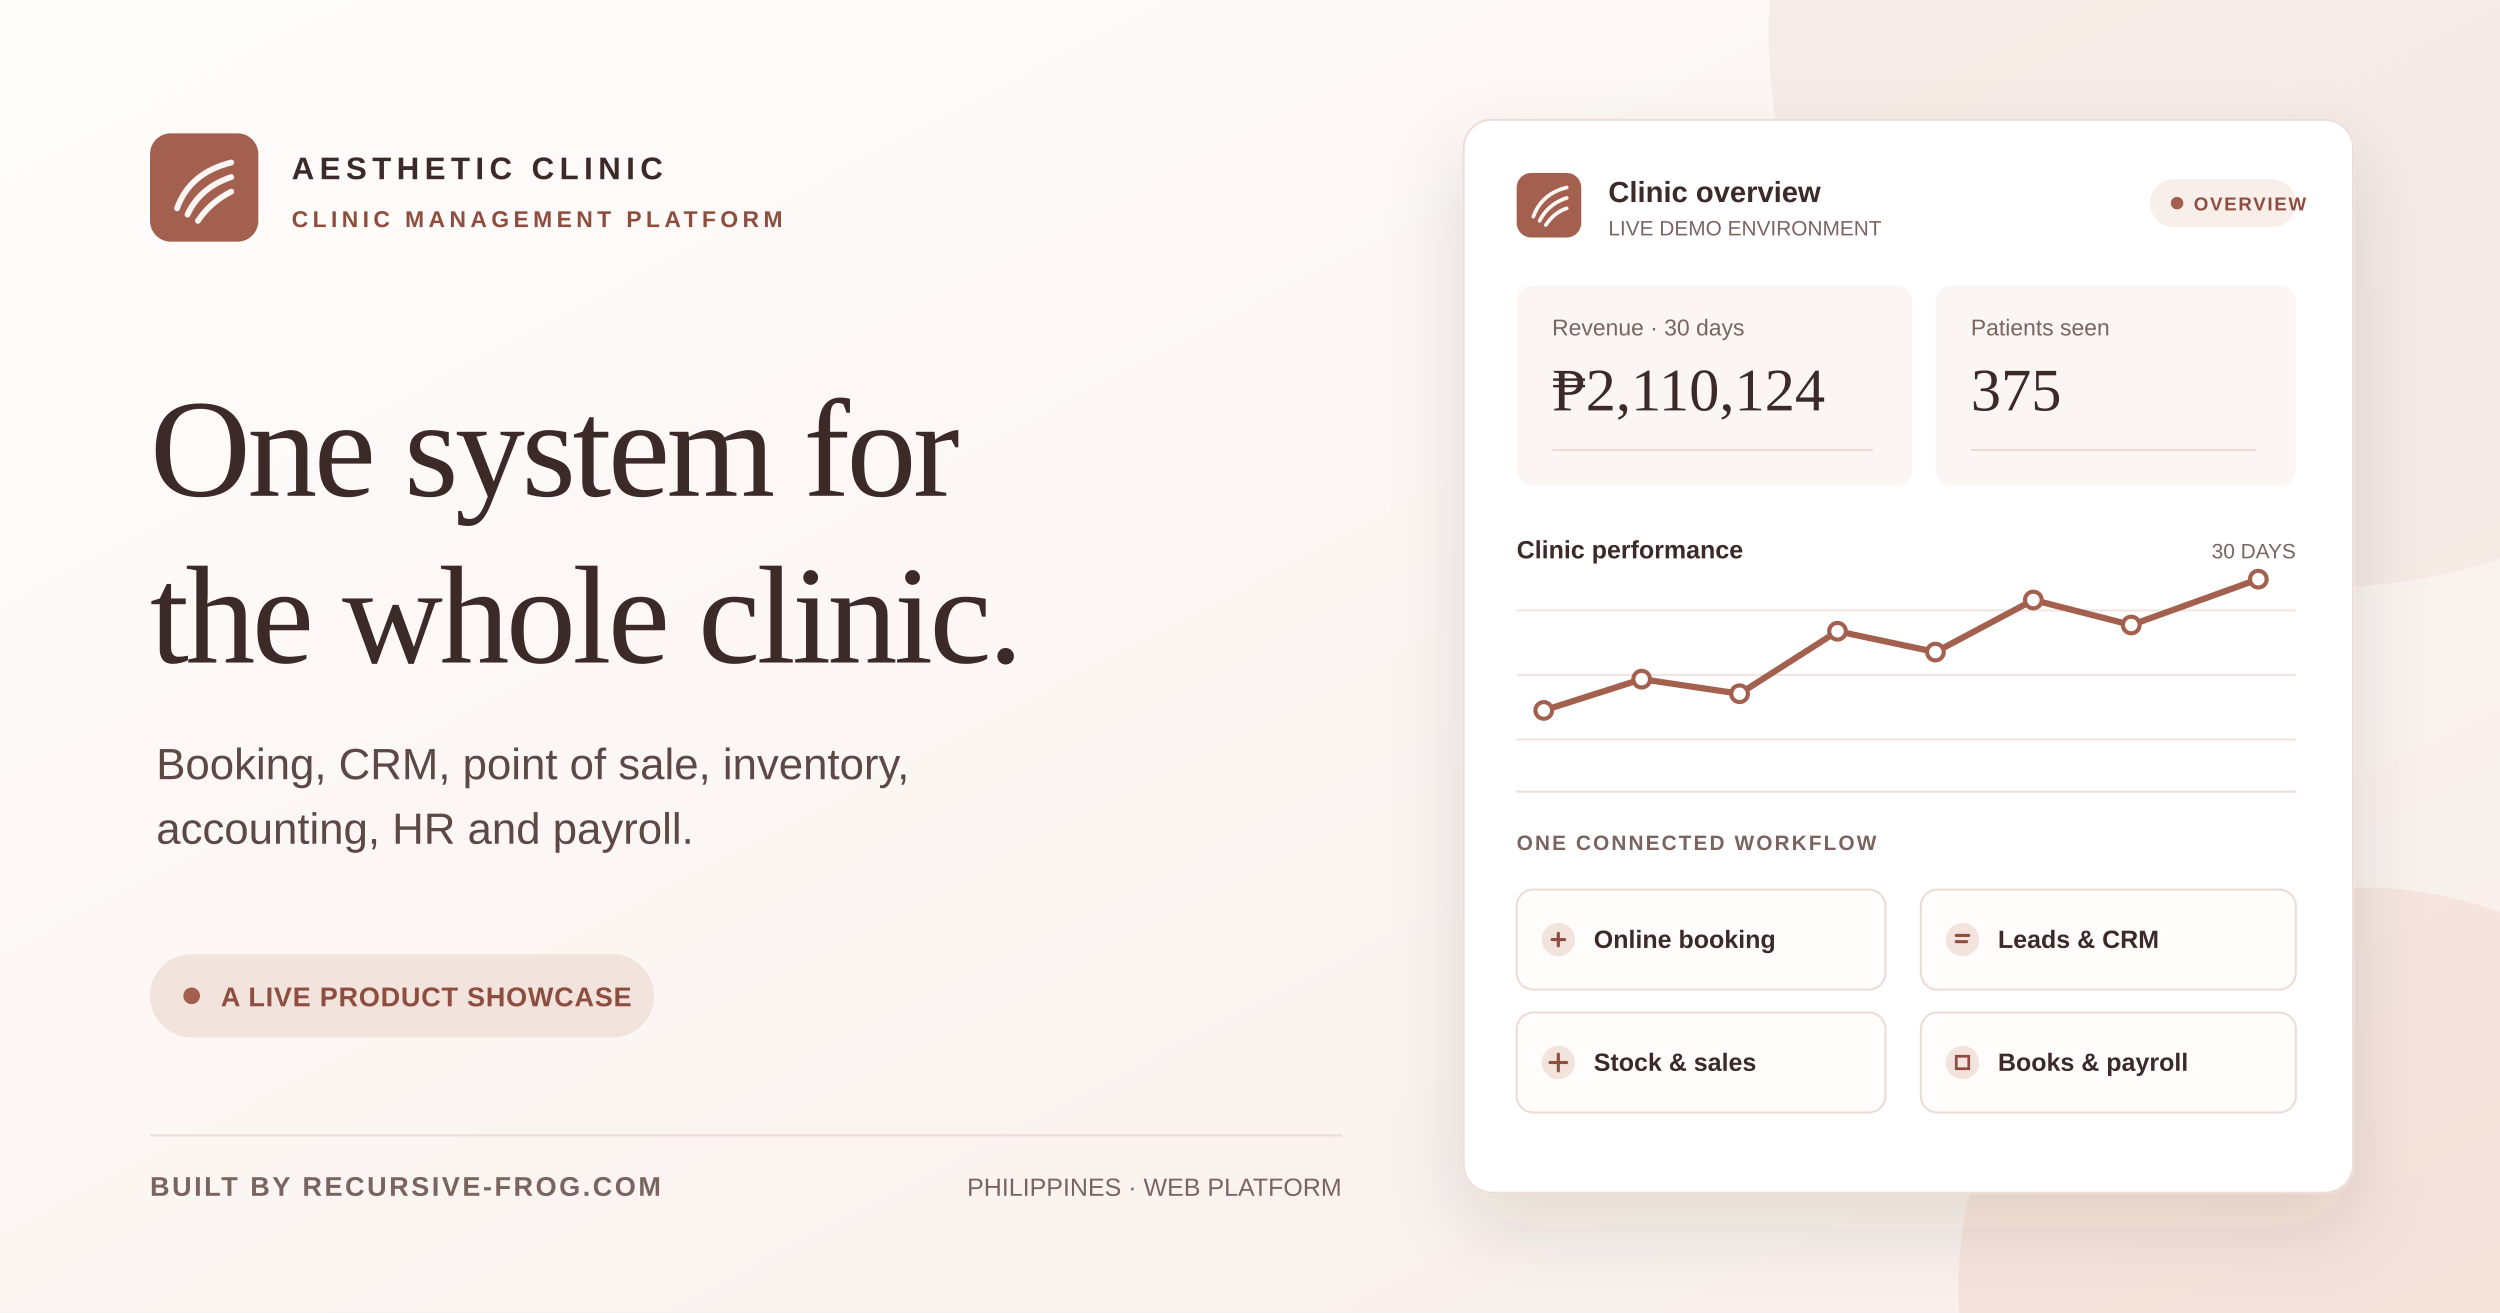
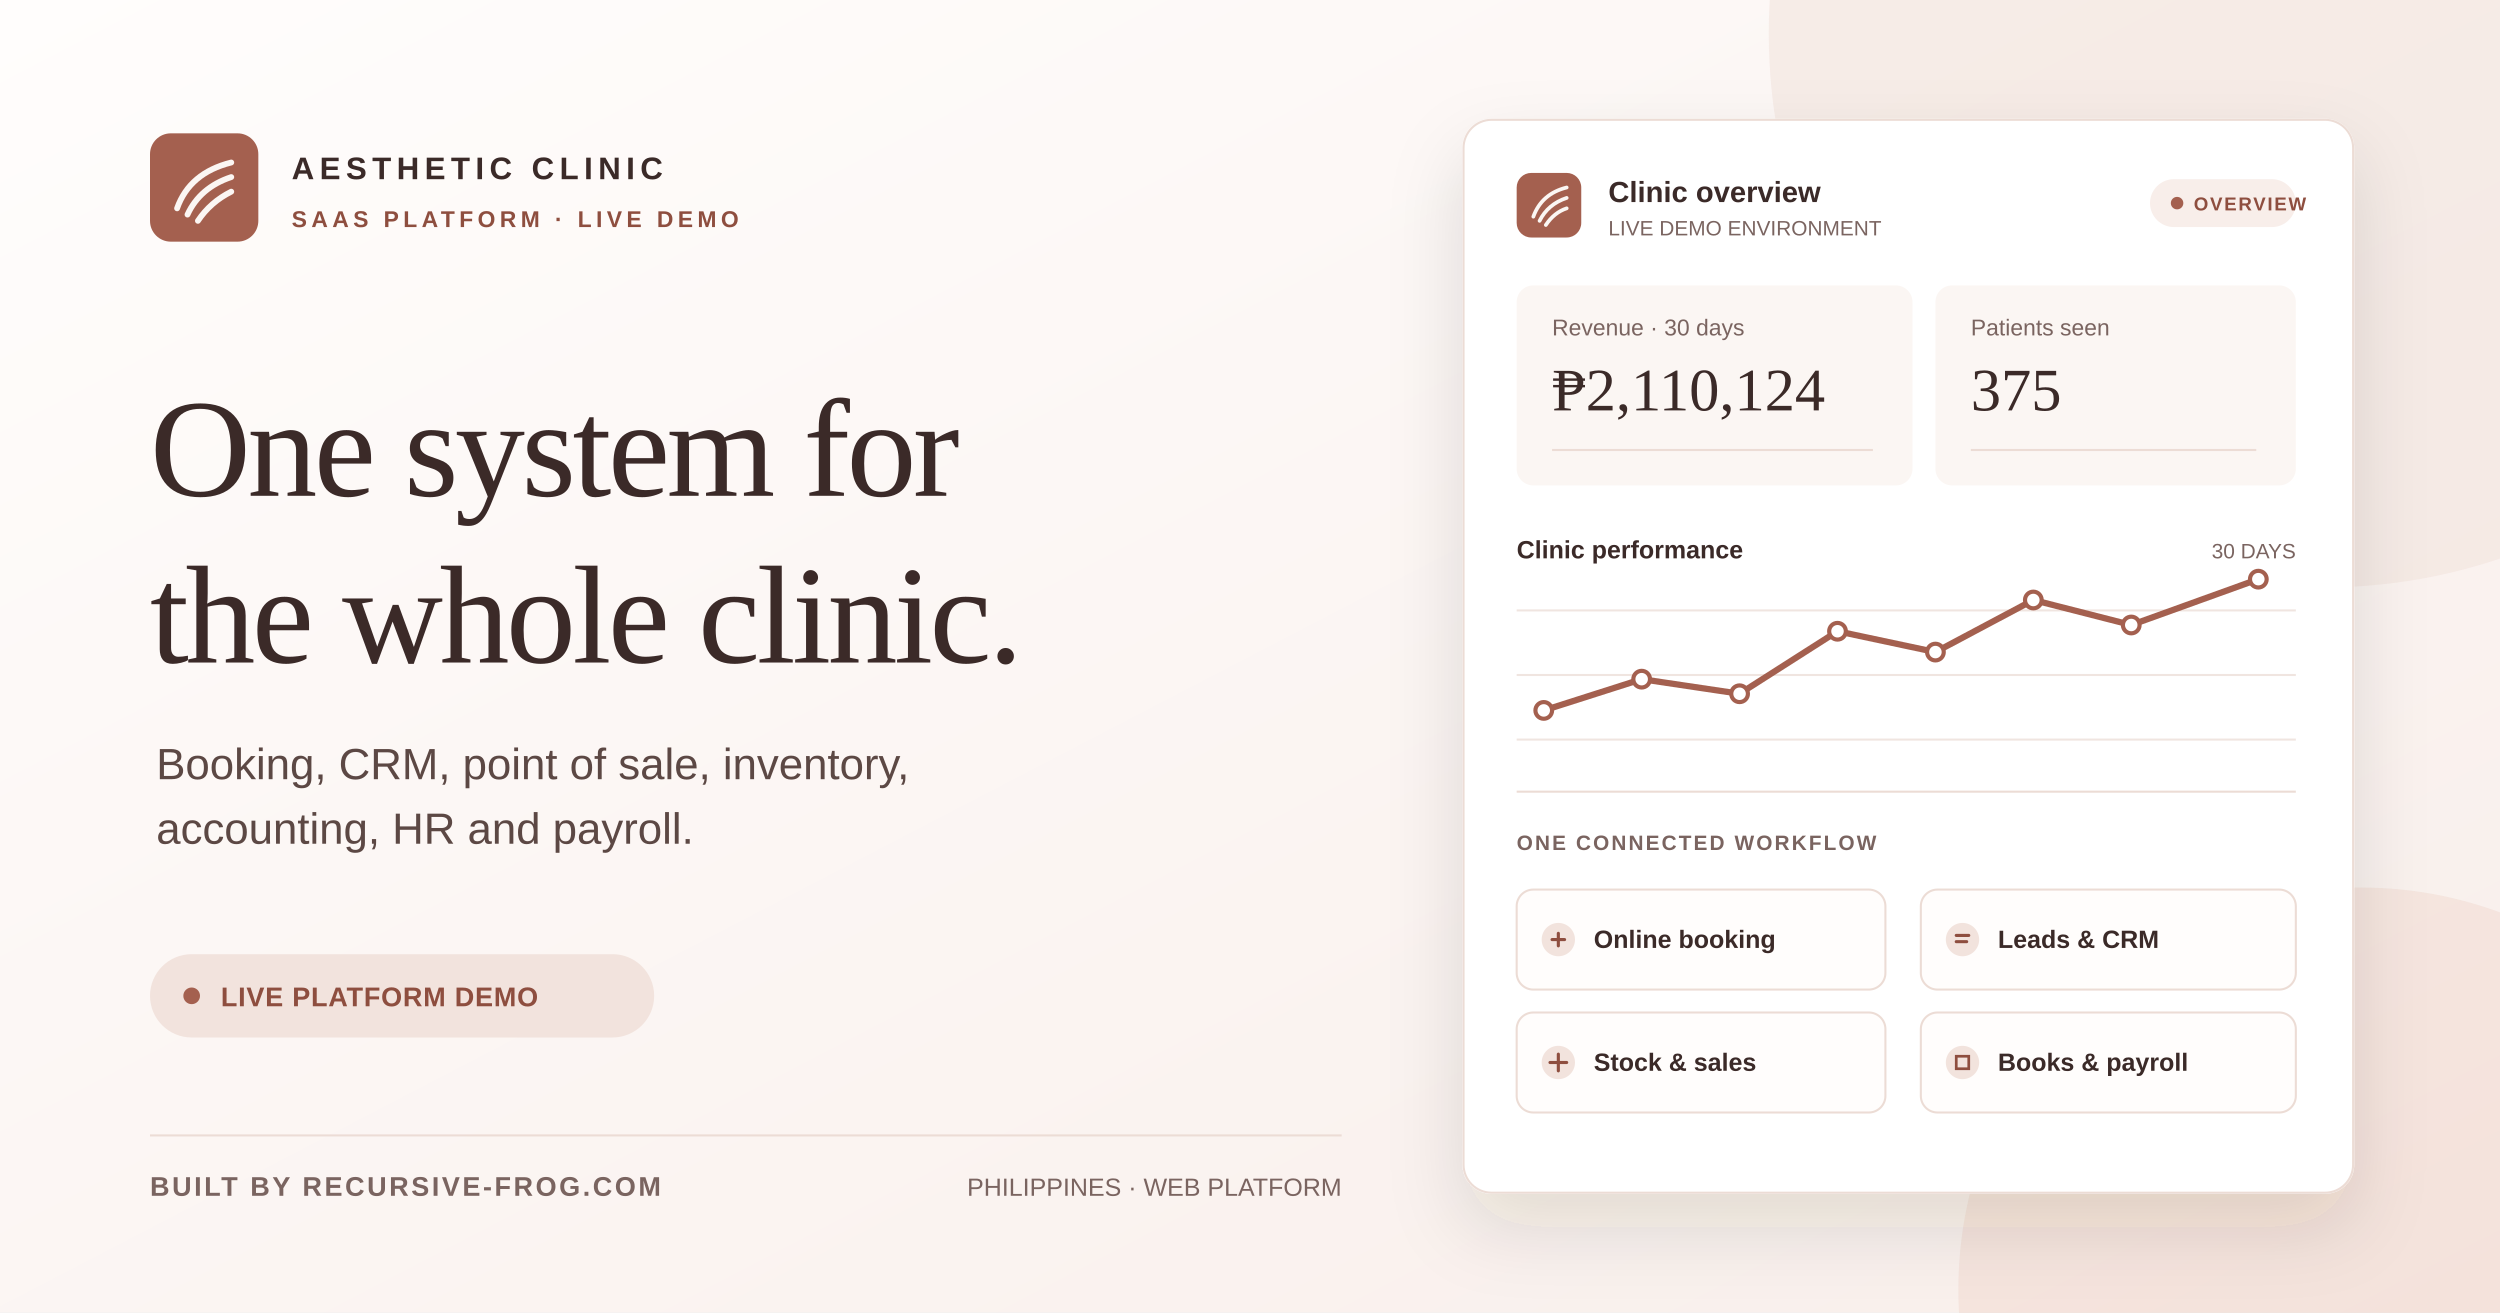
<svg xmlns="http://www.w3.org/2000/svg" width="1200" height="630" viewBox="0 0 1200 630" role="img" aria-labelledby="title description">
  <defs>
    <linearGradient id="paper" x1="0" y1="0" x2="1" y2="1">
      <stop offset="0" stop-color="#FFFDFC" />
      <stop offset="1" stop-color="#F8EEEA" />
    </linearGradient>
    <filter id="shadow" x="-20%" y="-20%" width="140%" height="150%">
      <feDropShadow dx="0" dy="16" stdDeviation="18" flood-color="#3B2A28" flood-opacity=".12" />
    </filter>
  </defs>
  <rect width="1200" height="630" fill="url(#paper)" />
  <circle cx="1115" cy="16" r="266" fill="#F2E3DD" opacity=".58" />
  <circle cx="1133" cy="619" r="193" fill="#E6C2B3" opacity=".26" />
  <g transform="translate(72 64)">
    <rect width="52" height="52" rx="10" fill="#A4604F" />
    <g fill="none" stroke="#FBF6F3" stroke-width="2.8" stroke-linecap="round">
      <path d="M13 36Q19 19 39 14" />
      <path d="M18 39Q24 26 39 21" />
      <path d="M23 42Q29 33 39 28" />
    </g>
  </g>
  <text x="140" y="86" fill="#3B2A28" font-family="Arial, sans-serif" font-size="15" font-weight="700" letter-spacing="2.6">AESTHETIC CLINIC</text>
-   <text x="140" y="109" fill="#8E4E3F" font-family="Arial, sans-serif" font-size="11" font-weight="600" letter-spacing="2.1">CLINIC MANAGEMENT PLATFORM</text>
+   <text x="140" y="109" fill="#8E4E3F" font-family="Arial, sans-serif" font-size="11" font-weight="600" letter-spacing="2.1">SAAS PLATFORM · LIVE DEMO</text>
  <text x="72" y="238" fill="#3B2A28" font-family="Georgia, 'Times New Roman', serif" font-size="67" letter-spacing="-1.6">One system for</text>
  <text x="72" y="318" fill="#3B2A28" font-family="Georgia, 'Times New Roman', serif" font-size="67" letter-spacing="-1.6">the whole clinic.</text>
  <text x="75" y="374" fill="#5C4844" font-family="Arial, sans-serif" font-size="21">Booking, CRM, point of sale, inventory,</text>
  <text x="75" y="405" fill="#5C4844" font-family="Arial, sans-serif" font-size="21">accounting, HR and payroll.</text>
  <rect x="72" y="458" width="242" height="40" rx="20" fill="#F2E3DD" />
  <circle cx="92" cy="478" r="4" fill="#A4604F" />
-   <text x="106" y="483" fill="#8E4E3F" font-family="Arial, sans-serif" font-size="13" font-weight="600" letter-spacing=".35">A LIVE PRODUCT SHOWCASE</text>
+   <text x="106" y="483" fill="#8E4E3F" font-family="Arial, sans-serif" font-size="13" font-weight="600" letter-spacing=".35">LIVE PLATFORM DEMO</text>
  <path d="M72 545H644" stroke="#ECDCD5" stroke-width="1" />
  <text x="72" y="574" fill="#7A6460" font-family="Arial, sans-serif" font-size="13" font-weight="600" letter-spacing="1.2">BUILT BY RECURSIVE-FROG.COM</text>
  <text x="644" y="574" fill="#7A6460" font-family="Arial, sans-serif" font-size="12" text-anchor="end">PHILIPPINES · WEB PLATFORM</text>
  <g filter="url(#shadow)">
    <rect x="702" y="57" width="428" height="516" rx="14" fill="#FFFFFF" />
    <rect x="702.5" y="57.5" width="427" height="515" rx="13.5" fill="none" stroke="#ECDCD5" />
  </g>
  <g>
    <rect x="728" y="83" width="31" height="31" rx="7" fill="#A4604F" />
    <g fill="none" stroke="#FBF6F3" stroke-width="1.8" stroke-linecap="round">
      <path d="M736 104Q740 93 752 90" />
      <path d="M739 106Q743 98 752 95" />
      <path d="M742 108Q746 102 752 100" />
    </g>
    <text x="772" y="97" fill="#3B2A28" font-family="Arial, sans-serif" font-size="14" font-weight="700">Clinic overview</text>
    <text x="772" y="113" fill="#7A6460" font-family="Arial, sans-serif" font-size="10">LIVE DEMO ENVIRONMENT</text>
    <rect x="1032" y="86" width="70" height="23" rx="11.5" fill="#F8EEEA" />
    <circle cx="1045" cy="97.5" r="3" fill="#A4604F" />
    <text x="1053" y="101" fill="#8E4E3F" font-family="Arial, sans-serif" font-size="9" font-weight="700" letter-spacing=".8">OVERVIEW</text>
    <rect x="728" y="137" width="190" height="96" rx="8" fill="#FBF6F3" />
    <text x="745" y="161" fill="#7A6460" font-family="Arial, sans-serif" font-size="11">Revenue · 30 days</text>
    <text x="745" y="197" fill="#3B2A28" font-family="Georgia, 'Times New Roman', serif" font-size="29">₱2,110,124</text>
    <path d="M745 216H899" stroke="#ECDCD5" />
    <rect x="929" y="137" width="173" height="96" rx="8" fill="#FBF6F3" />
    <text x="946" y="161" fill="#7A6460" font-family="Arial, sans-serif" font-size="11">Patients seen</text>
    <text x="946" y="197" fill="#3B2A28" font-family="Georgia, 'Times New Roman', serif" font-size="29">375</text>
    <path d="M946 216H1083" stroke="#ECDCD5" />
    <text x="728" y="268" fill="#3B2A28" font-family="Arial, sans-serif" font-size="12" font-weight="700">Clinic performance</text>
    <text x="1102" y="268" fill="#7A6460" font-family="Arial, sans-serif" font-size="10" text-anchor="end">30 DAYS</text>
    <path d="M728 355H1102M728 324H1102M728 293H1102" stroke="#F0E5E0" stroke-width="1" />
    <path d="M741 341L788 326L835 333L882 303L929 313L976 288L1023 300L1084 278" fill="none" stroke="#A4604F" stroke-width="3" stroke-linecap="round" stroke-linejoin="round" />
    <g fill="#FFFFFF" stroke="#A4604F" stroke-width="2">
      <circle cx="741" cy="341" r="4" />
      <circle cx="788" cy="326" r="4" />
      <circle cx="835" cy="333" r="4" />
      <circle cx="882" cy="303" r="4" />
      <circle cx="929" cy="313" r="4" />
      <circle cx="976" cy="288" r="4" />
      <circle cx="1023" cy="300" r="4" />
      <circle cx="1084" cy="278" r="4" />
    </g>
    <path d="M728 380H1102" stroke="#ECDCD5" />
    <text x="728" y="408" fill="#7A6460" font-family="Arial, sans-serif" font-size="10" font-weight="700" letter-spacing="1">ONE CONNECTED WORKFLOW</text>
    <g font-family="Arial, sans-serif" font-size="12" fill="#3B2A28">
      <rect x="728" y="427" width="177" height="48" rx="8" fill="#FFFDFC" stroke="#ECDCD5" />
      <circle cx="748" cy="451" r="8" fill="#F2E3DD" />
      <path d="M745 451H751M748 448V454" stroke="#8E4E3F" stroke-width="1.5" stroke-linecap="round" />
      <text x="765" y="455" font-weight="600">Online booking</text>
      <rect x="922" y="427" width="180" height="48" rx="8" fill="#FFFDFC" stroke="#ECDCD5" />
      <circle cx="942" cy="451" r="8" fill="#F2E3DD" />
      <path d="M939 449H945M939 452H944" stroke="#8E4E3F" stroke-width="1.5" stroke-linecap="round" />
      <text x="959" y="455" font-weight="600">Leads &amp; CRM</text>
      <rect x="728" y="486" width="177" height="48" rx="8" fill="#FFFDFC" stroke="#ECDCD5" />
      <circle cx="748" cy="510" r="8" fill="#F2E3DD" />
      <path d="M744 510H752M748 506V514" stroke="#8E4E3F" stroke-width="1.5" stroke-linecap="round" />
      <text x="765" y="514" font-weight="600">Stock &amp; sales</text>
      <rect x="922" y="486" width="180" height="48" rx="8" fill="#FFFDFC" stroke="#ECDCD5" />
      <circle cx="942" cy="510" r="8" fill="#F2E3DD" />
      <path d="M939 507H945V513H939Z" fill="none" stroke="#8E4E3F" stroke-width="1.3" />
      <text x="959" y="514" font-weight="600">Books &amp; payroll</text>
    </g>
  </g>
</svg>
